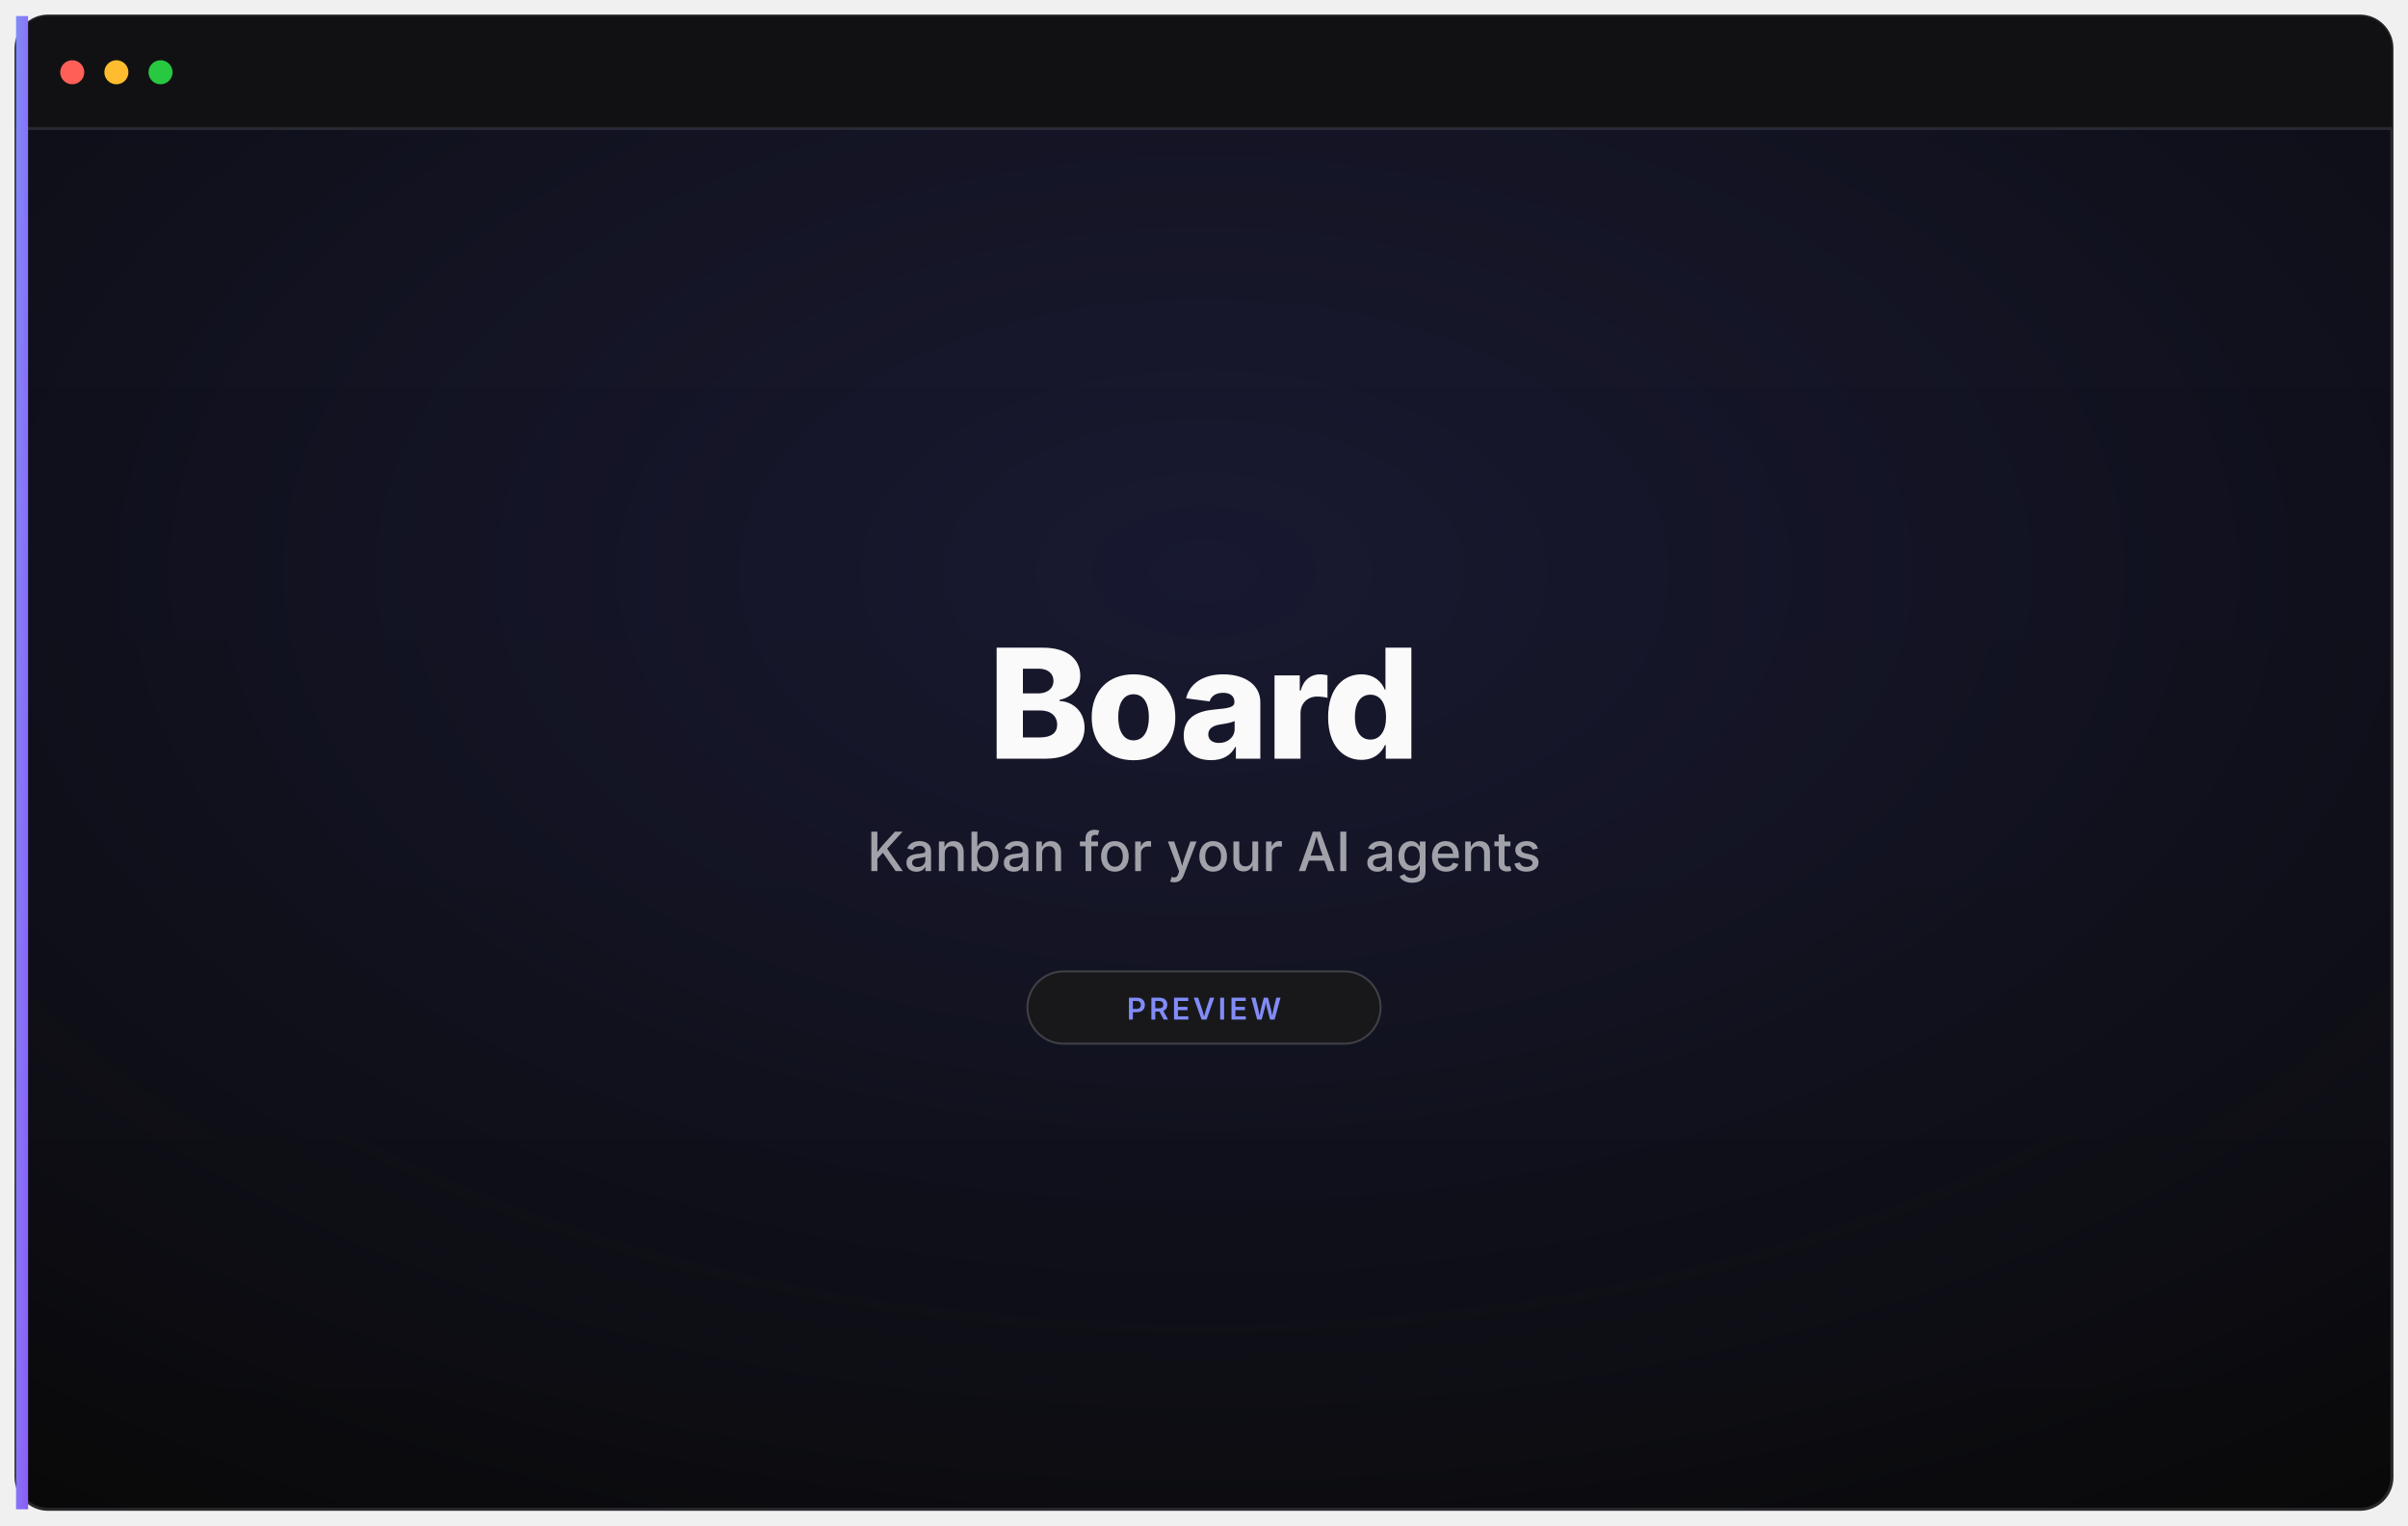
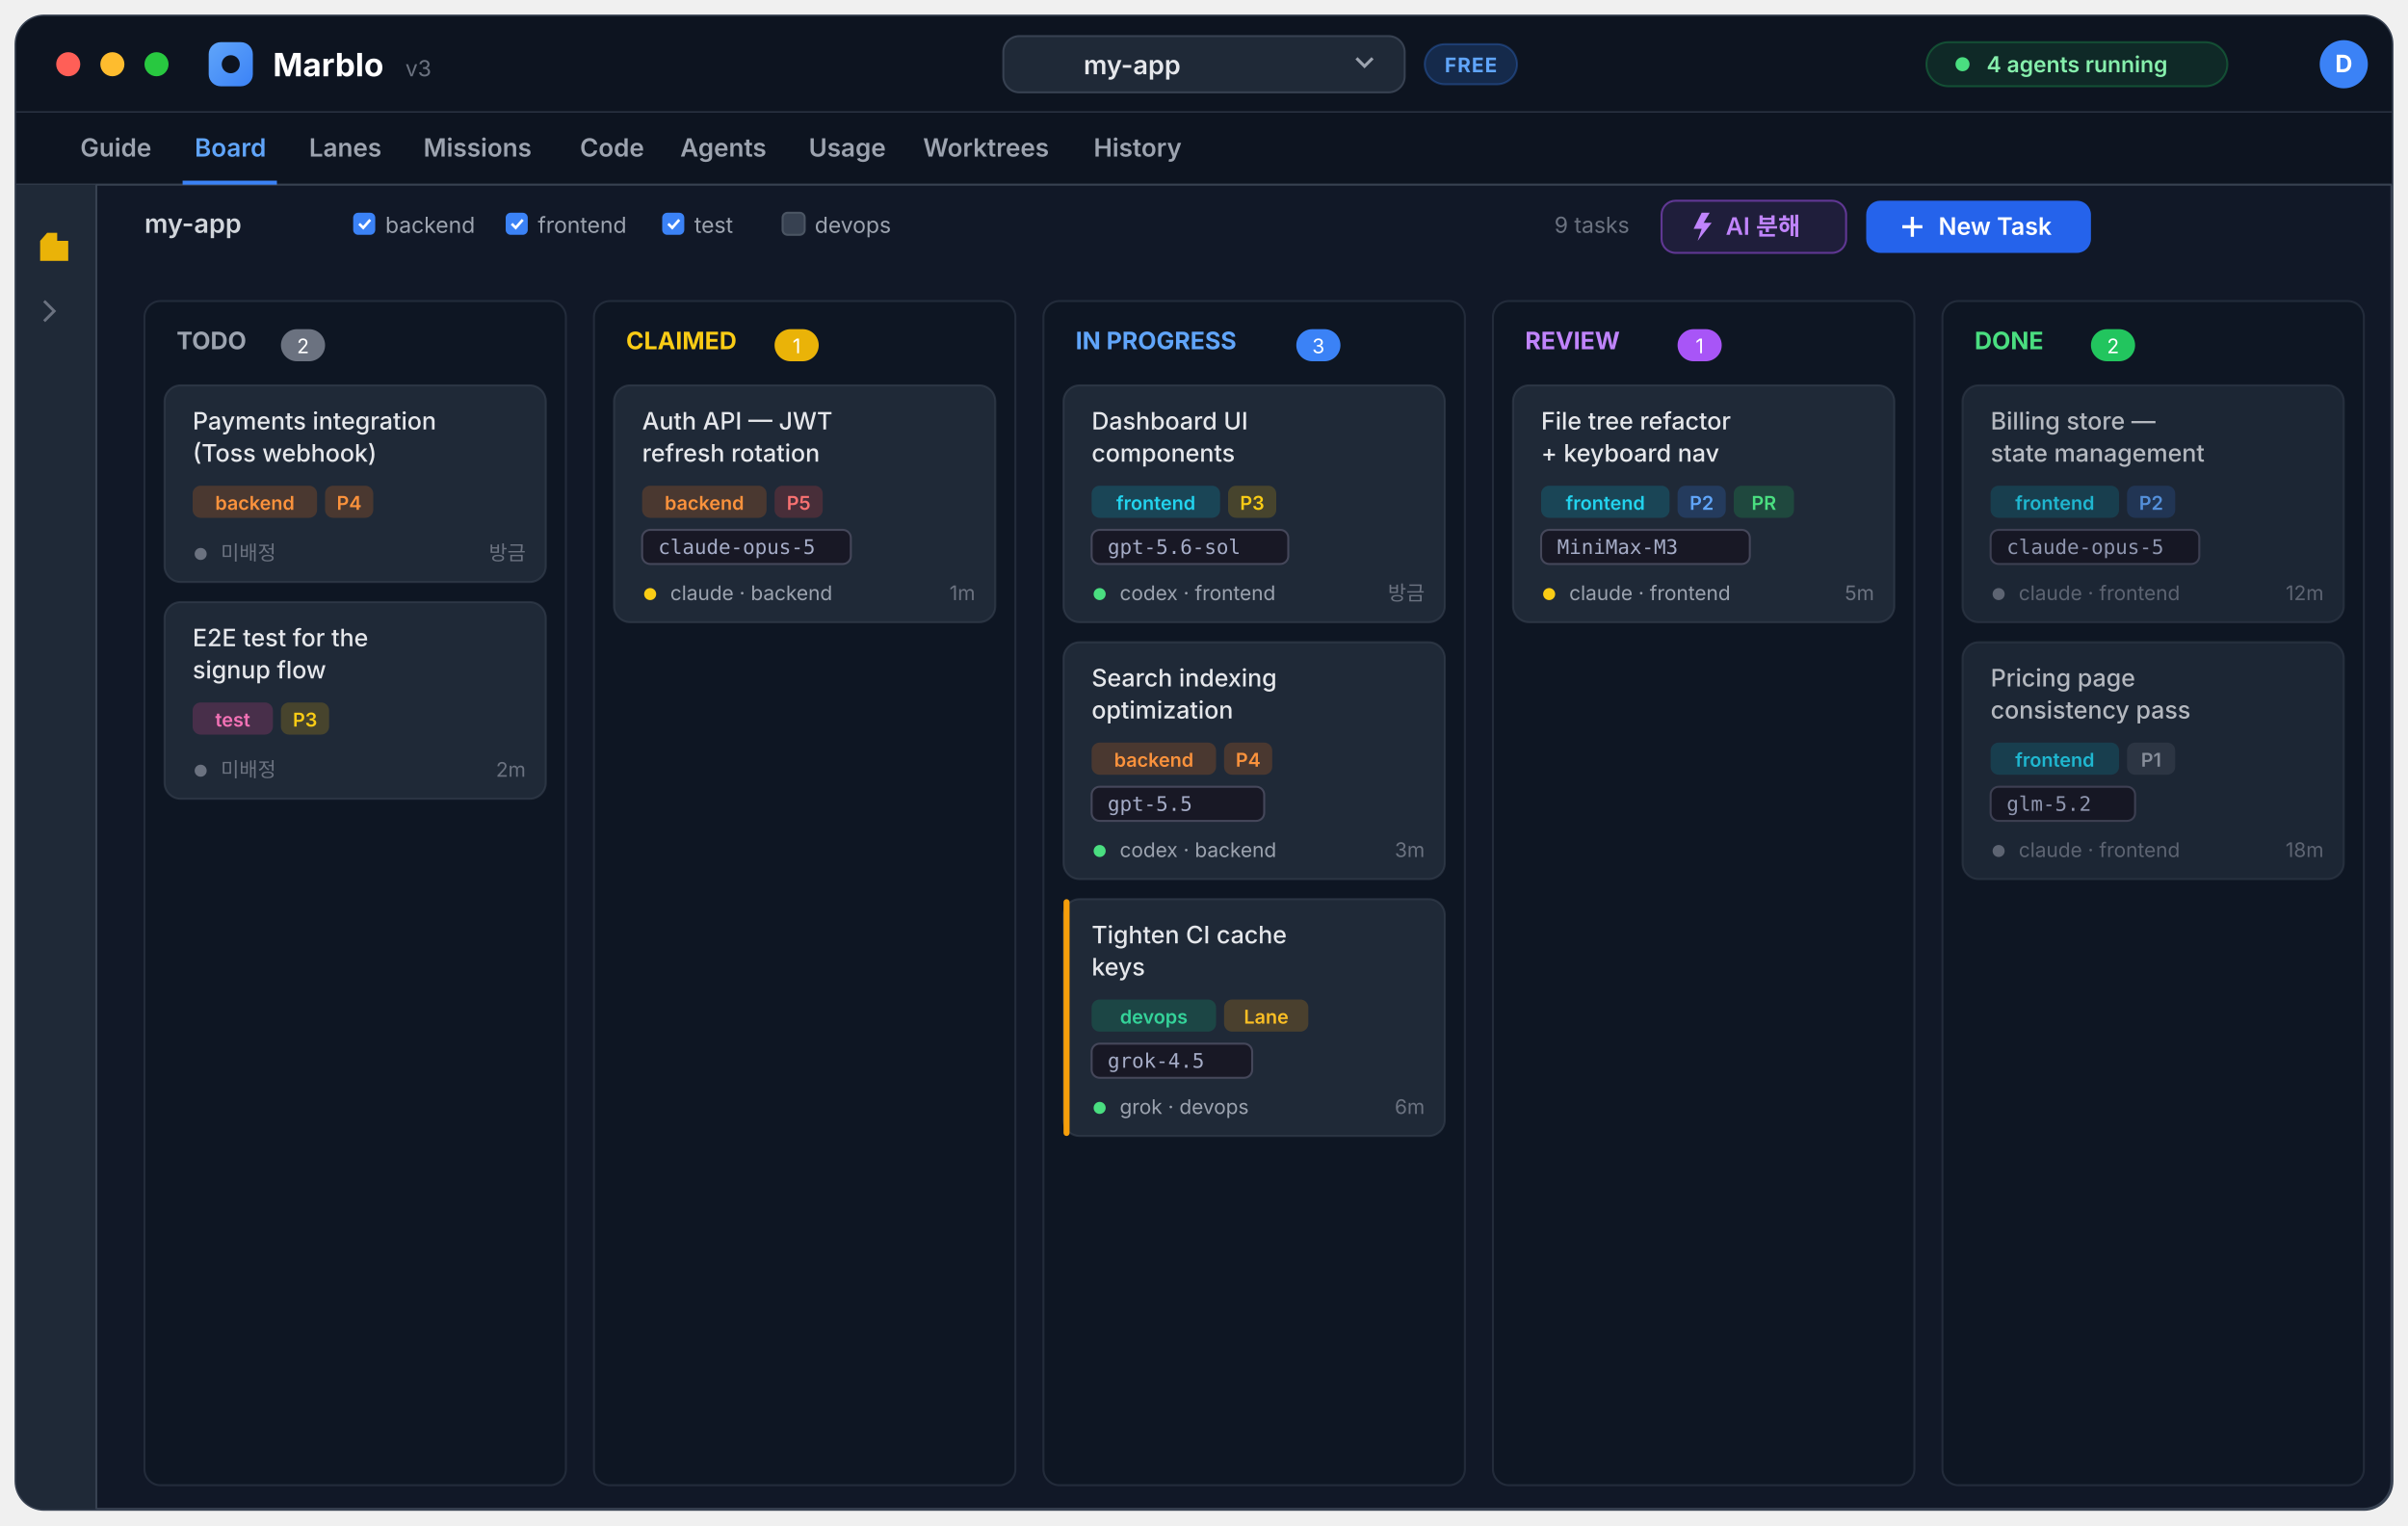
<svg xmlns="http://www.w3.org/2000/svg" viewBox="0 0 1200 760" width="1200" height="760" role="img" aria-label="Board — Kanban for your AI agents" font-family="-apple-system, BlinkMacSystemFont, 'Segoe UI', system-ui, sans-serif">
  <defs>
-     <linearGradient id="bg" x1="0" y1="0" x2="0" y2="1">
-       <stop offset="0" stop-color="#0b0b0f" />
-       <stop offset="1" stop-color="#090909" />
+     <linearGradient id="bd-mark" x1="0" y1="0" x2="1" y2="1">
+       <stop offset="0" stop-color="#60a5fa" />
+       <stop offset="1" stop-color="#3b82f6" />
    </linearGradient>
-     <linearGradient id="brand" x1="0" y1="0" x2="1" y2="1">
-       <stop offset="0" stop-color="#818cf8" />
-       <stop offset="1" stop-color="#8b5cf6" />
-     </linearGradient>
-     <radialGradient id="glow" cx="0.5" cy="0.32" r="0.85">
-       <stop offset="0" stop-color="#6366f1" stop-opacity="0.16" />
-       <stop offset="1" stop-color="#6366f1" stop-opacity="0" />
-     </radialGradient>
  </defs>
-   <rect x="8" y="8" width="1184" height="744" rx="16" fill="url(#bg)" stroke="#27272a" stroke-width="1.5" />
-   <path d="M8 24 a16 16 0 0 1 16 -16 h1152 a16 16 0 0 1 16 16 v40 h-1184 z" fill="#111113" />
-   <line x1="8" y1="64" x2="1192" y2="64" stroke="#27272a" stroke-width="1.5" />
-   <circle cx="36" cy="36" r="6" fill="#ff5f57" />
-   <circle cx="58" cy="36" r="6" fill="#febc2e" />
-   <circle cx="80" cy="36" r="6" fill="#28c840" />
-   <rect x="8" y="64" width="1184" height="688" fill="url(#glow)" />
-   <rect x="8" y="8" width="6" height="744" fill="url(#brand)" />
-   <text x="600" y="378" text-anchor="middle" fill="#fafafa" font-size="76" font-weight="800" letter-spacing="-1.5">Board</text>
-   <text x="600" y="434" text-anchor="middle" fill="#a1a1aa" font-size="27" font-weight="500">Kanban for your AI agents</text>
-   <rect x="512" y="484" width="176" height="36" rx="18" fill="#18181b" stroke="#3f3f46" stroke-width="1" />
-   <text x="600" y="508" text-anchor="middle" fill="#818cf8" font-size="15" font-weight="600" letter-spacing="1.5">PREVIEW</text>
+   <style> .mono { font-family: ui-monospace, 'SF Mono', Menlo, monospace; } </style>
+   <rect x="8" y="8" width="1184" height="744" rx="14" fill="#111827" stroke="#374151" stroke-width="1.5" />
+   <clipPath id="bd-clip">
+     <rect x="8" y="8" width="1184" height="744" rx="14" />
+   </clipPath>
+   <g clip-path="url(#bd-clip)">
+     <rect x="8" y="8" width="1184" height="48" fill="#0d1420" />
+     <line x1="8" y1="56" x2="1192" y2="56" stroke="#374151" />
+     <circle cx="34" cy="32" r="6" fill="#ff5f57" />
+     <circle cx="56" cy="32" r="6" fill="#febc2e" />
+     <circle cx="78" cy="32" r="6" fill="#28c840" />
+     <rect x="104" y="21" width="22" height="22" rx="6" fill="url(#bd-mark)" />
+     <circle cx="115" cy="32" r="4.5" fill="#0d1420" />
+     <text x="136" y="38" fill="#ffffff" font-size="16" font-weight="700">Marblo</text>
+     <text x="202" y="38" fill="#6b7280" font-size="11">v3</text>
+     <rect x="500" y="18" width="200" height="28" rx="8" fill="#1f2937" stroke="#374151" />
+     <text x="540" y="37" fill="#e5e7eb" font-size="13" font-weight="600">my-app</text>
+     <path d="M676 29 l4 4 l4 -4" fill="none" stroke="#9ca3af" stroke-width="1.5" />
+     <rect x="710" y="22" width="46" height="20" rx="10" fill="#3b82f6" fill-opacity="0.2" stroke="#3b82f6" stroke-opacity="0.3" />
+     <text x="733" y="36" fill="#60a5fa" font-size="10" font-weight="700" text-anchor="middle" letter-spacing="0.5">FREE</text>
+     <rect x="960" y="21" width="150" height="22" rx="11" fill="#22c55e" fill-opacity="0.12" stroke="#22c55e" stroke-opacity="0.28" />
+     <circle cx="978" cy="32" r="3.5" fill="#4ade80" />
+     <text x="990" y="36" fill="#86efac" font-size="11" font-weight="600">4 agents running</text>
+     <circle cx="1168" cy="32" r="12" fill="#3b82f6" />
+     <text x="1168" y="36" fill="#fff" font-size="12" font-weight="700" text-anchor="middle">D</text>
+     <rect x="8" y="56" width="1184" height="36" fill="#0d1420" />
+     <line x1="8" y1="92" x2="1192" y2="92" stroke="#374151" />
+     <g font-size="12.5" font-weight="600" fill="#9ca3af">
+       <text x="40" y="78">Guide</text>
+       <text x="97" y="78" fill="#60a5fa">Board</text>
+       <text x="154" y="78">Lanes</text>
+       <text x="211" y="78">Missions</text>
+       <text x="289" y="78">Code</text>
+       <text x="339" y="78">Agents</text>
+       <text x="403" y="78">Usage</text>
+       <text x="460" y="78">Worktrees</text>
+       <text x="545" y="78">History</text>
+     </g>
+     <rect x="91" y="90" width="47" height="2" fill="#3b82f6" />
+     <rect x="8" y="92" width="40" height="660" fill="#1f2937" />
+     <line x1="48" y1="92" x2="48" y2="752" stroke="#374151" />
+     <path d="M20 120 h14 v10 h-14 z M20 120 l3.5 -4 h5 l0 4" fill="#eab308" />
+     <path d="M22 150 l5 5 l-5 5" fill="none" stroke="#6b7280" stroke-width="1.4" />
+     <text x="72" y="116" fill="#d1d5db" font-size="13" font-weight="600">my-app</text>
+     <g font-size="11" fill="#9ca3af">
+       <rect x="176" y="106" width="11" height="11" rx="2.5" fill="#3b82f6" />
+       <path d="M179 111.5 l2 2 l3.5 -4" stroke="#fff" stroke-width="1.3" fill="none" />
+       <text x="192" y="116">backend</text>
+       <rect x="252" y="106" width="11" height="11" rx="2.5" fill="#3b82f6" />
+       <path d="M255 111.5 l2 2 l3.5 -4" stroke="#fff" stroke-width="1.3" fill="none" />
+       <text x="268" y="116">frontend</text>
+       <rect x="330" y="106" width="11" height="11" rx="2.5" fill="#3b82f6" />
+       <path d="M333 111.5 l2 2 l3.5 -4" stroke="#fff" stroke-width="1.3" fill="none" />
+       <text x="346" y="116">test</text>
+       <rect x="390" y="106" width="11" height="11" rx="2.5" fill="#374151" stroke="#4b5563" />
+       <text x="406" y="116">devops</text>
+     </g>
+     <text x="812" y="116" fill="#6b7280" font-size="11" text-anchor="end">9 tasks</text>
+     <rect x="828" y="100" width="92" height="26" rx="7" fill="#a855f7" fill-opacity="0.1" stroke="#a855f7" stroke-opacity="0.5" />
+     <path d="M848 106 l-4 8 h4 l-2 6 l7 -9 h-4 l3 -5 z" fill="#c084fc" />
+     <text x="860" y="117" fill="#c084fc" font-size="12" font-weight="600">AI 분해</text>
+     <rect x="930" y="100" width="112" height="26" rx="7" fill="#2563eb" />
+     <path d="M948 113 h10 M953 108 v10" stroke="#fff" stroke-width="1.6" />
+     <text x="966" y="117" fill="#ffffff" font-size="12" font-weight="600">New Task</text>
+     <g>
+       <rect x="72" y="150" width="210" height="590" rx="8" fill="#0d1420" fill-opacity="0.6" stroke="#374151" stroke-opacity="0.5" />
+       <text x="88" y="174" fill="#9ca3af" font-size="12" font-weight="700">TODO</text>
+       <rect x="140" y="164" width="22" height="16" rx="8" fill="#6b7280" />
+       <text x="151" y="176" fill="#fff" font-size="10" text-anchor="middle">2</text>
+       <rect x="296" y="150" width="210" height="590" rx="8" fill="#0d1420" fill-opacity="0.6" stroke="#374151" stroke-opacity="0.5" />
+       <text x="312" y="174" fill="#facc15" font-size="12" font-weight="700">CLAIMED</text>
+       <rect x="386" y="164" width="22" height="16" rx="8" fill="#eab308" />
+       <text x="397" y="176" fill="#fff" font-size="10" text-anchor="middle">1</text>
+       <rect x="520" y="150" width="210" height="590" rx="8" fill="#0d1420" fill-opacity="0.6" stroke="#374151" stroke-opacity="0.5" />
+       <text x="536" y="174" fill="#60a5fa" font-size="12" font-weight="700">IN PROGRESS</text>
+       <rect x="646" y="164" width="22" height="16" rx="8" fill="#3b82f6" />
+       <text x="657" y="176" fill="#fff" font-size="10" text-anchor="middle">3</text>
+       <rect x="744" y="150" width="210" height="590" rx="8" fill="#0d1420" fill-opacity="0.6" stroke="#374151" stroke-opacity="0.5" />
+       <text x="760" y="174" fill="#c084fc" font-size="12" font-weight="700">REVIEW</text>
+       <rect x="836" y="164" width="22" height="16" rx="8" fill="#a855f7" />
+       <text x="847" y="176" fill="#fff" font-size="10" text-anchor="middle">1</text>
+       <rect x="968" y="150" width="210" height="590" rx="8" fill="#0d1420" fill-opacity="0.6" stroke="#374151" stroke-opacity="0.5" />
+       <text x="984" y="174" fill="#4ade80" font-size="12" font-weight="700">DONE</text>
+       <rect x="1042" y="164" width="22" height="16" rx="8" fill="#22c55e" />
+       <text x="1053" y="176" fill="#fff" font-size="10" text-anchor="middle">2</text>
+     </g>
+     <g>
+       <rect x="82" y="192" width="190" height="98" rx="8" fill="#1f2937" stroke="#374151" stroke-opacity="0.6" />
+       <text x="96" y="214" fill="#e5e7eb" font-size="12" font-weight="500">Payments integration</text>
+       <text x="96" y="230" fill="#e5e7eb" font-size="12" font-weight="500">(Toss webhook)</text>
+       <rect x="96" y="242" width="62" height="16" rx="4" fill="#f97316" fill-opacity="0.2" />
+       <text x="127" y="254" fill="#fb923c" font-size="9.5" font-weight="600" text-anchor="middle">backend</text>
+       <rect x="162" y="242" width="24" height="16" rx="4" fill="#f97316" fill-opacity="0.2" />
+       <text x="174" y="254" fill="#fb923c" font-size="9.5" font-weight="600" text-anchor="middle">P4</text>
+       <circle cx="100" cy="276" r="3" fill="#6b7280" />
+       <text x="110" y="279" fill="#6b7280" font-size="10">미배정</text>
+       <text x="262" y="279" fill="#6b7280" font-size="10" text-anchor="end">방금</text>
+     </g>
+     <g>
+       <rect x="82" y="300" width="190" height="98" rx="8" fill="#1f2937" stroke="#374151" stroke-opacity="0.6" />
+       <text x="96" y="322" fill="#e5e7eb" font-size="12" font-weight="500">E2E test for the</text>
+       <text x="96" y="338" fill="#e5e7eb" font-size="12" font-weight="500">signup flow</text>
+       <rect x="96" y="350" width="40" height="16" rx="4" fill="#ec4899" fill-opacity="0.2" />
+       <text x="116" y="362" fill="#f472b6" font-size="9.5" font-weight="600" text-anchor="middle">test</text>
+       <rect x="140" y="350" width="24" height="16" rx="4" fill="#eab308" fill-opacity="0.2" />
+       <text x="152" y="362" fill="#facc15" font-size="9.5" font-weight="600" text-anchor="middle">P3</text>
+       <circle cx="100" cy="384" r="3" fill="#6b7280" />
+       <text x="110" y="387" fill="#6b7280" font-size="10">미배정</text>
+       <text x="262" y="387" fill="#6b7280" font-size="10" text-anchor="end">2m</text>
+     </g>
+     <g>
+       <rect x="306" y="192" width="190" height="118" rx="8" fill="#1f2937" stroke="#374151" stroke-opacity="0.6" />
+       <text x="320" y="214" fill="#e5e7eb" font-size="12" font-weight="500">Auth API — JWT</text>
+       <text x="320" y="230" fill="#e5e7eb" font-size="12" font-weight="500">refresh rotation</text>
+       <rect x="320" y="242" width="62" height="16" rx="4" fill="#f97316" fill-opacity="0.2" />
+       <text x="351" y="254" fill="#fb923c" font-size="9.5" font-weight="600" text-anchor="middle">backend</text>
+       <rect x="386" y="242" width="24" height="16" rx="4" fill="#ef4444" fill-opacity="0.2" />
+       <text x="398" y="254" fill="#f87171" font-size="9.5" font-weight="600" text-anchor="middle">P5</text>
+       <rect x="320" y="264" width="104" height="17" rx="4" fill="#181825" stroke="#45475a" />
+       <text x="328" y="276" class="mono" fill="#a6adc8" font-size="10">claude-opus-5</text>
+       <circle cx="324" cy="296" r="3" fill="#facc15" />
+       <text x="334" y="299" fill="#9ca3af" font-size="10">claude · backend</text>
+       <text x="486" y="299" fill="#6b7280" font-size="10" text-anchor="end">1m</text>
+     </g>
+     <g>
+       <rect x="530" y="192" width="190" height="118" rx="8" fill="#1f2937" stroke="#374151" stroke-opacity="0.6" />
+       <text x="544" y="214" fill="#e5e7eb" font-size="12" font-weight="500">Dashboard UI</text>
+       <text x="544" y="230" fill="#e5e7eb" font-size="12" font-weight="500">components</text>
+       <rect x="544" y="242" width="64" height="16" rx="4" fill="#06b6d4" fill-opacity="0.2" />
+       <text x="576" y="254" fill="#22d3ee" font-size="9.5" font-weight="600" text-anchor="middle">frontend</text>
+       <rect x="612" y="242" width="24" height="16" rx="4" fill="#eab308" fill-opacity="0.2" />
+       <text x="624" y="254" fill="#facc15" font-size="9.5" font-weight="600" text-anchor="middle">P3</text>
+       <rect x="544" y="264" width="98" height="17" rx="4" fill="#181825" stroke="#45475a" />
+       <text x="552" y="276" class="mono" fill="#a6adc8" font-size="10">gpt-5.6-sol</text>
+       <circle cx="548" cy="296" r="3" fill="#4ade80" />
+       <text x="558" y="299" fill="#9ca3af" font-size="10">codex · frontend</text>
+       <text x="710" y="299" fill="#6b7280" font-size="10" text-anchor="end">방금</text>
+     </g>
+     <g>
+       <rect x="530" y="320" width="190" height="118" rx="8" fill="#1f2937" stroke="#374151" stroke-opacity="0.6" />
+       <text x="544" y="342" fill="#e5e7eb" font-size="12" font-weight="500">Search indexing</text>
+       <text x="544" y="358" fill="#e5e7eb" font-size="12" font-weight="500">optimization</text>
+       <rect x="544" y="370" width="62" height="16" rx="4" fill="#f97316" fill-opacity="0.2" />
+       <text x="575" y="382" fill="#fb923c" font-size="9.5" font-weight="600" text-anchor="middle">backend</text>
+       <rect x="610" y="370" width="24" height="16" rx="4" fill="#f97316" fill-opacity="0.2" />
+       <text x="622" y="382" fill="#fb923c" font-size="9.5" font-weight="600" text-anchor="middle">P4</text>
+       <rect x="544" y="392" width="86" height="17" rx="4" fill="#181825" stroke="#45475a" />
+       <text x="552" y="404" class="mono" fill="#a6adc8" font-size="10">gpt-5.5</text>
+       <circle cx="548" cy="424" r="3" fill="#4ade80" />
+       <text x="558" y="427" fill="#9ca3af" font-size="10">codex · backend</text>
+       <text x="710" y="427" fill="#6b7280" font-size="10" text-anchor="end">3m</text>
+     </g>
+     <g>
+       <rect x="530" y="448" width="190" height="118" rx="8" fill="#1f2937" stroke="#374151" stroke-opacity="0.6" />
+       <rect x="530" y="448" width="3" height="118" rx="1.5" fill="#f59e0b" />
+       <text x="544" y="470" fill="#e5e7eb" font-size="12" font-weight="500">Tighten CI cache</text>
+       <text x="544" y="486" fill="#e5e7eb" font-size="12" font-weight="500">keys</text>
+       <rect x="544" y="498" width="62" height="16" rx="4" fill="#10b981" fill-opacity="0.2" />
+       <text x="575" y="510" fill="#34d399" font-size="9.5" font-weight="600" text-anchor="middle">devops</text>
+       <rect x="610" y="498" width="42" height="16" rx="4" fill="#f59e0b" fill-opacity="0.2" />
+       <text x="631" y="510" fill="#fbbf24" font-size="9.5" font-weight="600" text-anchor="middle">Lane</text>
+       <rect x="544" y="520" width="80" height="17" rx="4" fill="#181825" stroke="#45475a" />
+       <text x="552" y="532" class="mono" fill="#a6adc8" font-size="10">grok-4.5</text>
+       <circle cx="548" cy="552" r="3" fill="#4ade80" />
+       <text x="558" y="555" fill="#9ca3af" font-size="10">grok · devops</text>
+       <text x="710" y="555" fill="#6b7280" font-size="10" text-anchor="end">6m</text>
+     </g>
+     <g>
+       <rect x="754" y="192" width="190" height="118" rx="8" fill="#1f2937" stroke="#374151" stroke-opacity="0.6" />
+       <text x="768" y="214" fill="#e5e7eb" font-size="12" font-weight="500">File tree refactor</text>
+       <text x="768" y="230" fill="#e5e7eb" font-size="12" font-weight="500">+ keyboard nav</text>
+       <rect x="768" y="242" width="64" height="16" rx="4" fill="#06b6d4" fill-opacity="0.2" />
+       <text x="800" y="254" fill="#22d3ee" font-size="9.5" font-weight="600" text-anchor="middle">frontend</text>
+       <rect x="836" y="242" width="24" height="16" rx="4" fill="#3b82f6" fill-opacity="0.2" />
+       <text x="848" y="254" fill="#60a5fa" font-size="9.5" font-weight="600" text-anchor="middle">P2</text>
+       <rect x="864" y="242" width="30" height="16" rx="4" fill="#22c55e" fill-opacity="0.2" />
+       <text x="879" y="254" fill="#4ade80" font-size="9.5" font-weight="600" text-anchor="middle">PR</text>
+       <rect x="768" y="264" width="104" height="17" rx="4" fill="#181825" stroke="#45475a" />
+       <text x="776" y="276" class="mono" fill="#a6adc8" font-size="10">MiniMax-M3</text>
+       <circle cx="772" cy="296" r="3" fill="#facc15" />
+       <text x="782" y="299" fill="#9ca3af" font-size="10">claude · frontend</text>
+       <text x="934" y="299" fill="#6b7280" font-size="10" text-anchor="end">5m</text>
+     </g>
+     <g opacity="0.85">
+       <rect x="978" y="192" width="190" height="118" rx="8" fill="#1f2937" stroke="#374151" stroke-opacity="0.6" />
+       <text x="992" y="214" fill="#d1d5db" font-size="12" font-weight="500">Billing store —</text>
+       <text x="992" y="230" fill="#d1d5db" font-size="12" font-weight="500">state management</text>
+       <rect x="992" y="242" width="64" height="16" rx="4" fill="#06b6d4" fill-opacity="0.2" />
+       <text x="1024" y="254" fill="#22d3ee" font-size="9.5" font-weight="600" text-anchor="middle">frontend</text>
+       <rect x="1060" y="242" width="24" height="16" rx="4" fill="#3b82f6" fill-opacity="0.2" />
+       <text x="1072" y="254" fill="#60a5fa" font-size="9.5" font-weight="600" text-anchor="middle">P2</text>
+       <rect x="992" y="264" width="104" height="17" rx="4" fill="#181825" stroke="#45475a" />
+       <text x="1000" y="276" class="mono" fill="#a6adc8" font-size="10">claude-opus-5</text>
+       <circle cx="996" cy="296" r="3" fill="#6b7280" />
+       <text x="1006" y="299" fill="#6b7280" font-size="10">claude · frontend</text>
+       <text x="1158" y="299" fill="#6b7280" font-size="10" text-anchor="end">12m</text>
+     </g>
+     <g opacity="0.85">
+       <rect x="978" y="320" width="190" height="118" rx="8" fill="#1f2937" stroke="#374151" stroke-opacity="0.6" />
+       <text x="992" y="342" fill="#d1d5db" font-size="12" font-weight="500">Pricing page</text>
+       <text x="992" y="358" fill="#d1d5db" font-size="12" font-weight="500">consistency pass</text>
+       <rect x="992" y="370" width="64" height="16" rx="4" fill="#06b6d4" fill-opacity="0.2" />
+       <text x="1024" y="382" fill="#22d3ee" font-size="9.5" font-weight="600" text-anchor="middle">frontend</text>
+       <rect x="1060" y="370" width="24" height="16" rx="4" fill="#6b7280" fill-opacity="0.25" />
+       <text x="1072" y="382" fill="#9ca3af" font-size="9.5" font-weight="600" text-anchor="middle">P1</text>
+       <rect x="992" y="392" width="72" height="17" rx="4" fill="#181825" stroke="#45475a" />
+       <text x="1000" y="404" class="mono" fill="#a6adc8" font-size="10">glm-5.2</text>
+       <circle cx="996" cy="424" r="3" fill="#6b7280" />
+       <text x="1006" y="427" fill="#6b7280" font-size="10">claude · frontend</text>
+       <text x="1158" y="427" fill="#6b7280" font-size="10" text-anchor="end">18m</text>
+     </g>
+   </g>
</svg>
